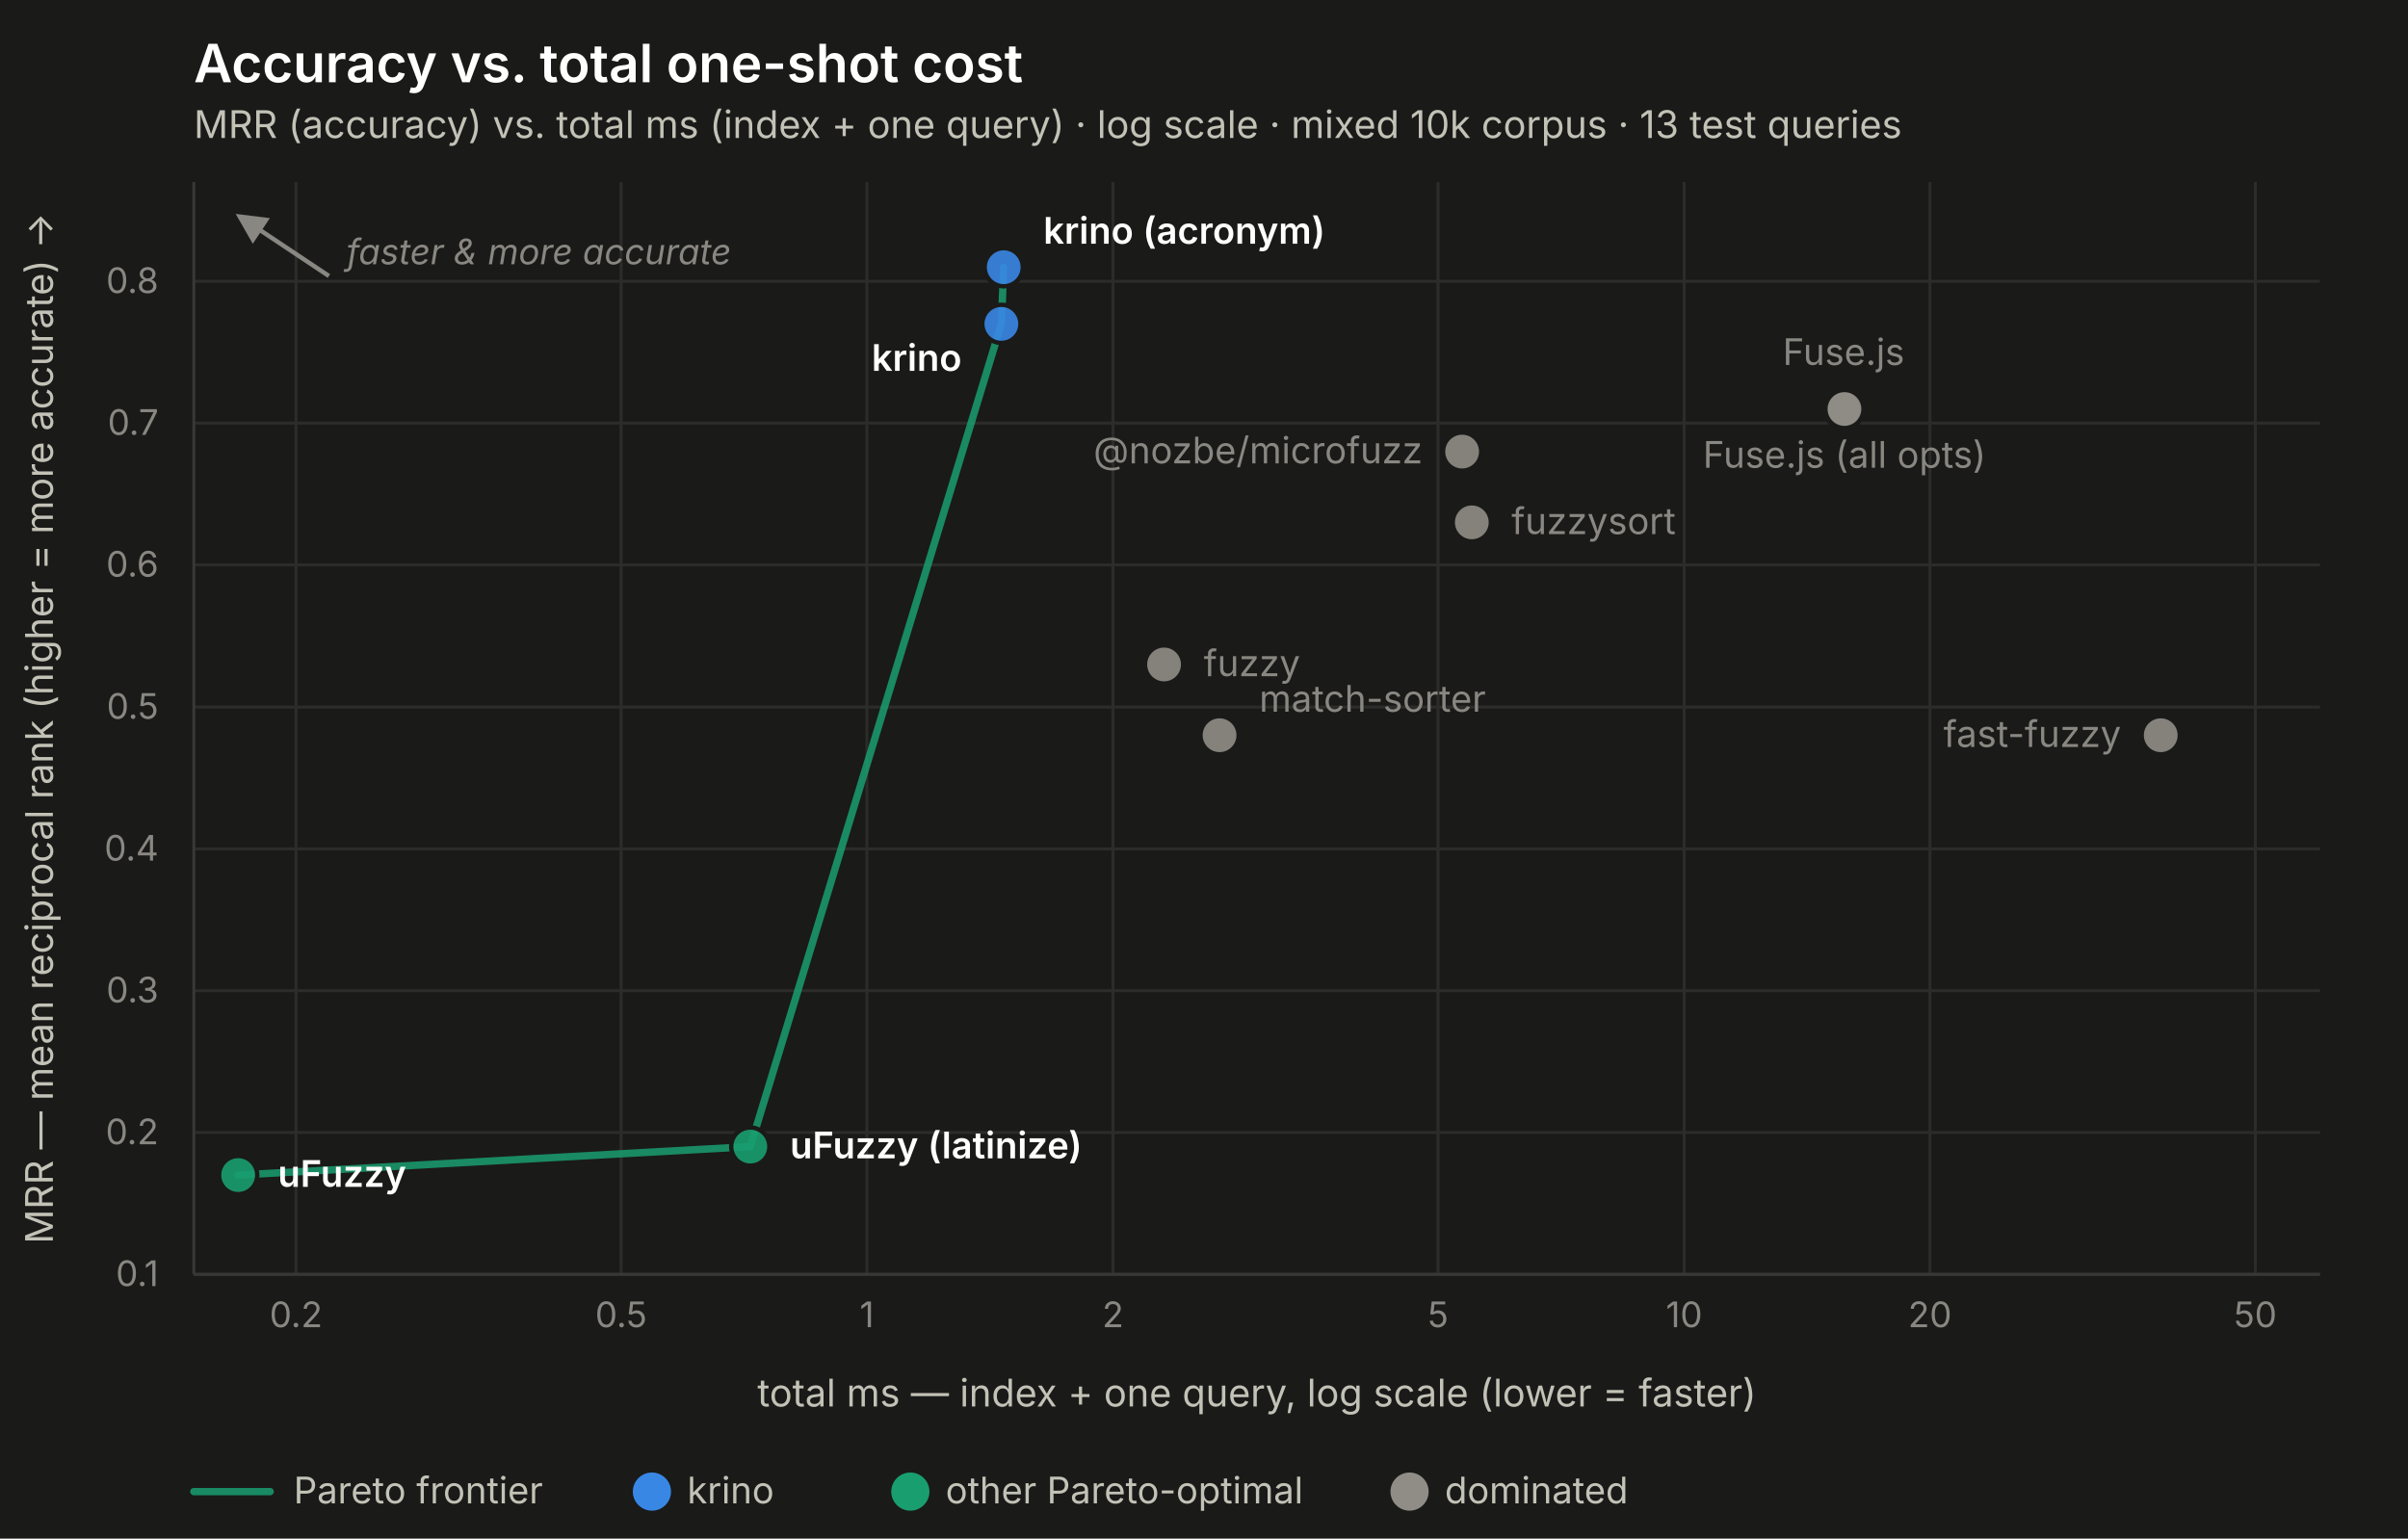
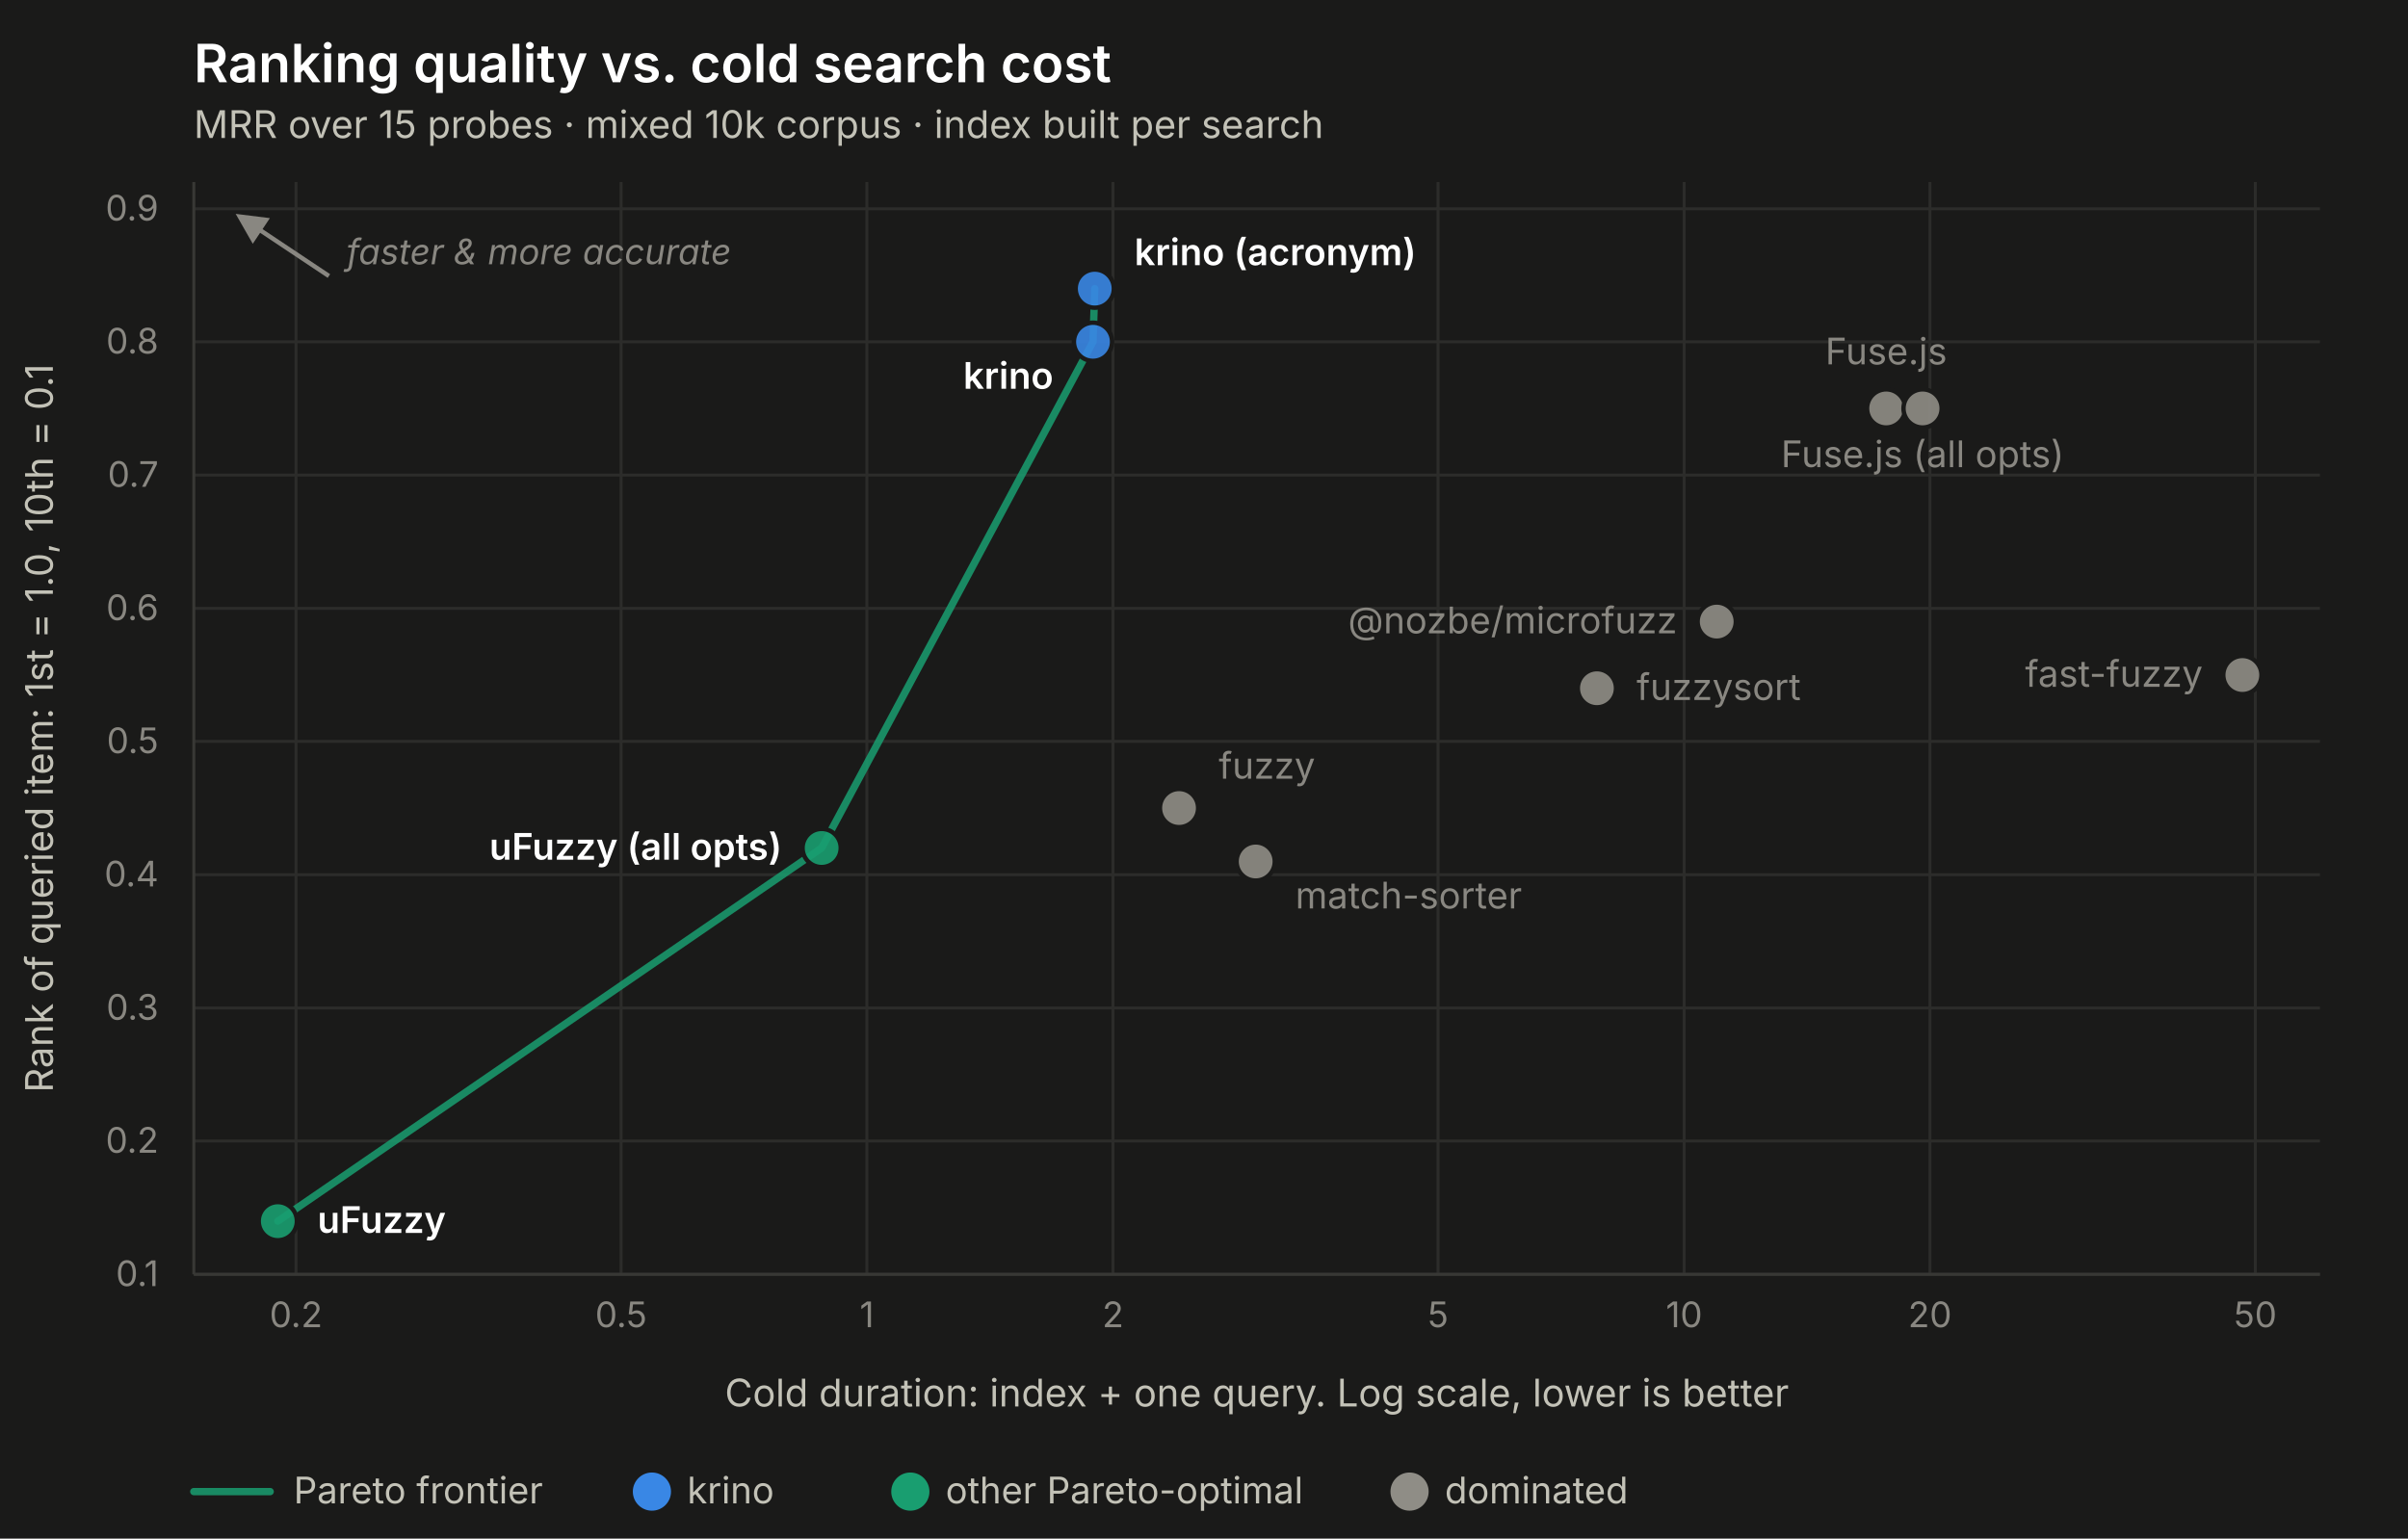
<svg xmlns="http://www.w3.org/2000/svg" viewBox="0 0 820 524" font-family="system-ui, -apple-system, 'Segoe UI', sans-serif" role="img" aria-labelledby="pareto-total-title pareto-total-desc">
  <defs>
    <marker id="arrow" viewBox="0 0 10 10" refX="8" refY="5" markerWidth="7" markerHeight="7" orient="auto-start-reverse">
      <path d="M0 0 L10 5 L0 10 z" fill="#898781" />
    </marker>
  </defs>
  <rect x="0" y="0" width="820" height="524" fill="#1a1a19" />
-   <text x="66" y="28" fill="#ffffff" font-size="18" font-weight="600">Accuracy vs. total one-shot cost</text>
-   <text x="66" y="47" fill="#c3c2b7" font-size="13">MRR (accuracy) vs. total ms (index + one query) · log scale · mixed 10k corpus · 13 test queries</text>
+   <text x="66" y="28" fill="#ffffff" font-size="18" font-weight="600">Ranking quality vs. cold search cost</text>
+   <text x="66" y="47" fill="#c3c2b7" font-size="13">MRR over 15 probes · mixed 10k corpus · index built per search</text>
  <g>
    <line x1="100.8" y1="62" x2="100.8" y2="434" stroke="#2c2c2a" />
    <line x1="211.5" y1="62" x2="211.5" y2="434" stroke="#2c2c2a" />
    <line x1="295.2" y1="62" x2="295.2" y2="434" stroke="#2c2c2a" />
    <line x1="379" y1="62" x2="379" y2="434" stroke="#2c2c2a" />
    <line x1="489.7" y1="62" x2="489.7" y2="434" stroke="#2c2c2a" />
    <line x1="573.5" y1="62" x2="573.5" y2="434" stroke="#2c2c2a" />
    <line x1="657.2" y1="62" x2="657.2" y2="434" stroke="#2c2c2a" />
    <line x1="768" y1="62" x2="768" y2="434" stroke="#2c2c2a" />
    <line x1="66" y1="434" x2="790" y2="434" stroke="#2c2c2a" />
-     <line x1="66" y1="385.7" x2="790" y2="385.7" stroke="#2c2c2a" />
-     <line x1="66" y1="337.4" x2="790" y2="337.4" stroke="#2c2c2a" />
-     <line x1="66" y1="289.1" x2="790" y2="289.1" stroke="#2c2c2a" />
-     <line x1="66" y1="240.8" x2="790" y2="240.8" stroke="#2c2c2a" />
-     <line x1="66" y1="192.4" x2="790" y2="192.4" stroke="#2c2c2a" />
-     <line x1="66" y1="144.1" x2="790" y2="144.1" stroke="#2c2c2a" />
-     <line x1="66" y1="95.8" x2="790" y2="95.8" stroke="#2c2c2a" />
+     <line x1="66" y1="388.6" x2="790" y2="388.6" stroke="#2c2c2a" />
+     <line x1="66" y1="343.3" x2="790" y2="343.3" stroke="#2c2c2a" />
+     <line x1="66" y1="297.9" x2="790" y2="297.9" stroke="#2c2c2a" />
+     <line x1="66" y1="252.5" x2="790" y2="252.5" stroke="#2c2c2a" />
+     <line x1="66" y1="207.2" x2="790" y2="207.2" stroke="#2c2c2a" />
+     <line x1="66" y1="161.8" x2="790" y2="161.8" stroke="#2c2c2a" />
+     <line x1="66" y1="116.4" x2="790" y2="116.4" stroke="#2c2c2a" />
+     <line x1="66" y1="71.1" x2="790" y2="71.1" stroke="#2c2c2a" />
  </g>
  <line x1="66" y1="434" x2="790" y2="434" stroke="#383835" />
  <line x1="66" y1="62" x2="66" y2="434" stroke="#383835" />
  <g>
    <text x="100.8" y="452" text-anchor="middle" fill="#898781" font-size="12" font-variant-numeric="tabular-nums">0.2</text>
    <text x="211.5" y="452" text-anchor="middle" fill="#898781" font-size="12" font-variant-numeric="tabular-nums">0.5</text>
    <text x="295.2" y="452" text-anchor="middle" fill="#898781" font-size="12" font-variant-numeric="tabular-nums">1</text>
    <text x="379" y="452" text-anchor="middle" fill="#898781" font-size="12" font-variant-numeric="tabular-nums">2</text>
    <text x="489.7" y="452" text-anchor="middle" fill="#898781" font-size="12" font-variant-numeric="tabular-nums">5</text>
    <text x="573.5" y="452" text-anchor="middle" fill="#898781" font-size="12" font-variant-numeric="tabular-nums">10</text>
    <text x="657.2" y="452" text-anchor="middle" fill="#898781" font-size="12" font-variant-numeric="tabular-nums">20</text>
    <text x="768" y="452" text-anchor="middle" fill="#898781" font-size="12" font-variant-numeric="tabular-nums">50</text>
  </g>
  <g>
    <text x="54" y="438" text-anchor="end" fill="#898781" font-size="12" font-variant-numeric="tabular-nums">0.1</text>
-     <text x="54" y="389.7" text-anchor="end" fill="#898781" font-size="12" font-variant-numeric="tabular-nums">0.2</text>
-     <text x="54" y="341.4" text-anchor="end" fill="#898781" font-size="12" font-variant-numeric="tabular-nums">0.3</text>
-     <text x="54" y="293.1" text-anchor="end" fill="#898781" font-size="12" font-variant-numeric="tabular-nums">0.4</text>
-     <text x="54" y="244.8" text-anchor="end" fill="#898781" font-size="12" font-variant-numeric="tabular-nums">0.5</text>
-     <text x="54" y="196.4" text-anchor="end" fill="#898781" font-size="12" font-variant-numeric="tabular-nums">0.6</text>
-     <text x="54" y="148.1" text-anchor="end" fill="#898781" font-size="12" font-variant-numeric="tabular-nums">0.7</text>
-     <text x="54" y="99.8" text-anchor="end" fill="#898781" font-size="12" font-variant-numeric="tabular-nums">0.8</text>
+     <text x="54" y="392.6" text-anchor="end" fill="#898781" font-size="12" font-variant-numeric="tabular-nums">0.2</text>
+     <text x="54" y="347.3" text-anchor="end" fill="#898781" font-size="12" font-variant-numeric="tabular-nums">0.3</text>
+     <text x="54" y="301.9" text-anchor="end" fill="#898781" font-size="12" font-variant-numeric="tabular-nums">0.4</text>
+     <text x="54" y="256.5" text-anchor="end" fill="#898781" font-size="12" font-variant-numeric="tabular-nums">0.5</text>
+     <text x="54" y="211.2" text-anchor="end" fill="#898781" font-size="12" font-variant-numeric="tabular-nums">0.6</text>
+     <text x="54" y="165.8" text-anchor="end" fill="#898781" font-size="12" font-variant-numeric="tabular-nums">0.7</text>
+     <text x="54" y="120.4" text-anchor="end" fill="#898781" font-size="12" font-variant-numeric="tabular-nums">0.8</text>
+     <text x="54" y="75.1" text-anchor="end" fill="#898781" font-size="12" font-variant-numeric="tabular-nums">0.9</text>
  </g>
-   <text x="428" y="479" text-anchor="middle" fill="#c3c2b7" font-size="13">total ms — index + one query, log scale (lower = faster)</text>
-   <text transform="translate(18,248) rotate(-90)" text-anchor="middle" fill="#c3c2b7" font-size="13">MRR — mean reciprocal rank (higher = more accurate) →</text>
-   <path d="M81.1 400.2 L255.5 390.5 L341 110.3 L341.8 91" fill="none" stroke="#199e70" stroke-width="2.5" stroke-linejoin="round" stroke-linecap="round" opacity="0.85" />
+   <text x="428" y="479" text-anchor="middle" fill="#c3c2b7" font-size="13">Cold duration: index + one query. Log scale, lower is better</text>
+   <text transform="translate(18,248) rotate(-90)" text-anchor="middle" fill="#c3c2b7" font-size="13">Rank of queried item: 1st = 1.0, 10th = 0.1</text>
+   <path d="M94.6 415.9 L279.8 288.8 L372.2 116.4 L372.8 98.3" fill="none" stroke="#199e70" stroke-width="2.5" stroke-linejoin="round" stroke-linecap="round" opacity="0.85" />
  <g transform="translate(78,70)">
    <line x1="34" y1="24" x2="4" y2="4" stroke="#898781" stroke-width="1.5" marker-end="url(#arrow)" />
    <text x="40" y="20" fill="#898781" font-size="12" font-style="italic">faster &amp; more accurate</text>
  </g>
  <g>
-     <circle cx="341.8" cy="91" r="6.5" fill="#3987e5" fill-opacity="0.9" stroke="#1a1a19" stroke-width="1.5" />
-     <circle cx="341" cy="110.3" r="6.5" fill="#3987e5" fill-opacity="0.9" stroke="#1a1a19" stroke-width="1.5" />
-     <circle cx="627.8" cy="139.3" r="6.5" fill="#8f8d86" fill-opacity="0.9" stroke="#1a1a19" stroke-width="1.5" />
-     <circle cx="628.1" cy="139.3" r="6.5" fill="#8f8d86" fill-opacity="0.9" stroke="#1a1a19" stroke-width="1.5" />
-     <circle cx="497.9" cy="153.8" r="6.5" fill="#8f8d86" fill-opacity="0.9" stroke="#1a1a19" stroke-width="1.5" />
-     <circle cx="501.2" cy="177.9" r="6.5" fill="#8f8d86" fill-opacity="0.9" stroke="#1a1a19" stroke-width="1.5" />
-     <circle cx="396.4" cy="226.3" r="6.5" fill="#8f8d86" fill-opacity="0.9" stroke="#1a1a19" stroke-width="1.5" />
-     <circle cx="415.3" cy="250.4" r="6.5" fill="#8f8d86" fill-opacity="0.9" stroke="#1a1a19" stroke-width="1.5" />
-     <circle cx="735.8" cy="250.4" r="6.5" fill="#8f8d86" fill-opacity="0.9" stroke="#1a1a19" stroke-width="1.5" />
-     <circle cx="255.5" cy="390.5" r="6.5" fill="#199e70" fill-opacity="0.9" stroke="#1a1a19" stroke-width="1.5" />
-     <circle cx="81.1" cy="400.2" r="6.5" fill="#199e70" fill-opacity="0.9" stroke="#1a1a19" stroke-width="1.5" />
+     <circle cx="372.8" cy="98.3" r="6.5" fill="#3987e5" fill-opacity="0.9" stroke="#1a1a19" stroke-width="1.5" />
+     <circle cx="372.2" cy="116.4" r="6.5" fill="#3987e5" fill-opacity="0.9" stroke="#1a1a19" stroke-width="1.5" />
+     <circle cx="642.3" cy="139.1" r="6.5" fill="#8f8d86" fill-opacity="0.9" stroke="#1a1a19" stroke-width="1.5" />
+     <circle cx="654.7" cy="139.1" r="6.5" fill="#8f8d86" fill-opacity="0.9" stroke="#1a1a19" stroke-width="1.5" />
+     <circle cx="584.6" cy="211.7" r="6.5" fill="#8f8d86" fill-opacity="0.9" stroke="#1a1a19" stroke-width="1.5" />
+     <circle cx="763.6" cy="229.9" r="6.5" fill="#8f8d86" fill-opacity="0.9" stroke="#1a1a19" stroke-width="1.5" />
+     <circle cx="543.8" cy="234.4" r="6.5" fill="#8f8d86" fill-opacity="0.9" stroke="#1a1a19" stroke-width="1.5" />
+     <circle cx="401.5" cy="275.2" r="6.5" fill="#8f8d86" fill-opacity="0.9" stroke="#1a1a19" stroke-width="1.5" />
+     <circle cx="279.8" cy="288.8" r="6.5" fill="#199e70" fill-opacity="0.9" stroke="#1a1a19" stroke-width="1.5" />
+     <circle cx="427.6" cy="293.4" r="6.5" fill="#8f8d86" fill-opacity="0.9" stroke="#1a1a19" stroke-width="1.5" />
+     <circle cx="94.6" cy="415.9" r="6.5" fill="#199e70" fill-opacity="0.9" stroke="#1a1a19" stroke-width="1.5" />
  </g>
  <g>
-     <text x="355.3" y="83" text-anchor="start" fill="#ffffff" font-size="12.5" font-weight="600">krino (acronym)</text>
-     <text x="627.8" y="124.3" text-anchor="middle" fill="#898781" font-size="12.5">Fuse.js</text>
-     <text x="327.5" y="126.3" text-anchor="end" fill="#ffffff" font-size="12.5" font-weight="600">krino</text>
-     <text x="484.4" y="157.8" text-anchor="end" fill="#898781" font-size="12.5">@nozbe/microfuzz</text>
-     <text x="628.1" y="159.3" text-anchor="middle" fill="#898781" font-size="12.5">Fuse.js (all opts)</text>
-     <text x="514.7" y="181.9" text-anchor="start" fill="#898781" font-size="12.5">fuzzysort</text>
-     <text x="409.9" y="230.3" text-anchor="start" fill="#898781" font-size="12.5">fuzzy</text>
-     <text x="428.8" y="242.4" text-anchor="start" fill="#898781" font-size="12.5">match-sorter</text>
-     <text x="722.3" y="254.4" text-anchor="end" fill="#898781" font-size="12.5">fast-fuzzy</text>
-     <text x="269" y="394.5" text-anchor="start" fill="#ffffff" font-size="12.5" font-weight="600">uFuzzy (latinize)</text>
-     <text x="94.6" y="404.2" text-anchor="start" fill="#ffffff" font-size="12.5" font-weight="600">uFuzzy</text>
+     <text x="386.3" y="90.3" text-anchor="start" fill="#ffffff" font-size="12.5" font-weight="600">krino (acronym)</text>
+     <text x="642.3" y="124.1" text-anchor="middle" fill="#898781" font-size="12.5">Fuse.js</text>
+     <text x="358.7" y="132.4" text-anchor="end" fill="#ffffff" font-size="12.5" font-weight="600">krino</text>
+     <text x="654.7" y="159.1" text-anchor="middle" fill="#898781" font-size="12.5">Fuse.js (all opts)</text>
+     <text x="571.1" y="215.7" text-anchor="end" fill="#898781" font-size="12.5">@nozbe/microfuzz</text>
+     <text x="750.1" y="233.9" text-anchor="end" fill="#898781" font-size="12.5">fast-fuzzy</text>
+     <text x="557.3" y="238.4" text-anchor="start" fill="#898781" font-size="12.5">fuzzysort</text>
+     <text x="415" y="265.2" text-anchor="start" fill="#898781" font-size="12.5">fuzzy</text>
+     <text x="266.3" y="292.8" text-anchor="end" fill="#ffffff" font-size="12.5" font-weight="600">uFuzzy (all opts)</text>
+     <text x="441.1" y="309.4" text-anchor="start" fill="#898781" font-size="12.5">match-sorter</text>
+     <text x="108.1" y="419.9" text-anchor="start" fill="#ffffff" font-size="12.5" font-weight="600">uFuzzy</text>
  </g>
  <g>
    <line x1="66" y1="508" x2="92" y2="508" stroke="#199e70" stroke-width="2.5" stroke-linecap="round" opacity="0.85" />
    <text x="100" y="512" fill="#c3c2b7" font-size="12.5">Pareto frontier</text>
    <circle cx="222" cy="508" r="6.5" fill="#3987e5" />
    <text x="234" y="512" fill="#c3c2b7" font-size="12.5">krino</text>
    <circle cx="310" cy="508" r="6.5" fill="#199e70" />
    <text x="322" y="512" fill="#c3c2b7" font-size="12.5">other Pareto-optimal</text>
    <circle cx="480" cy="508" r="6.5" fill="#8f8d86" />
    <text x="492" y="512" fill="#c3c2b7" font-size="12.5">dominated</text>
  </g>
</svg>
